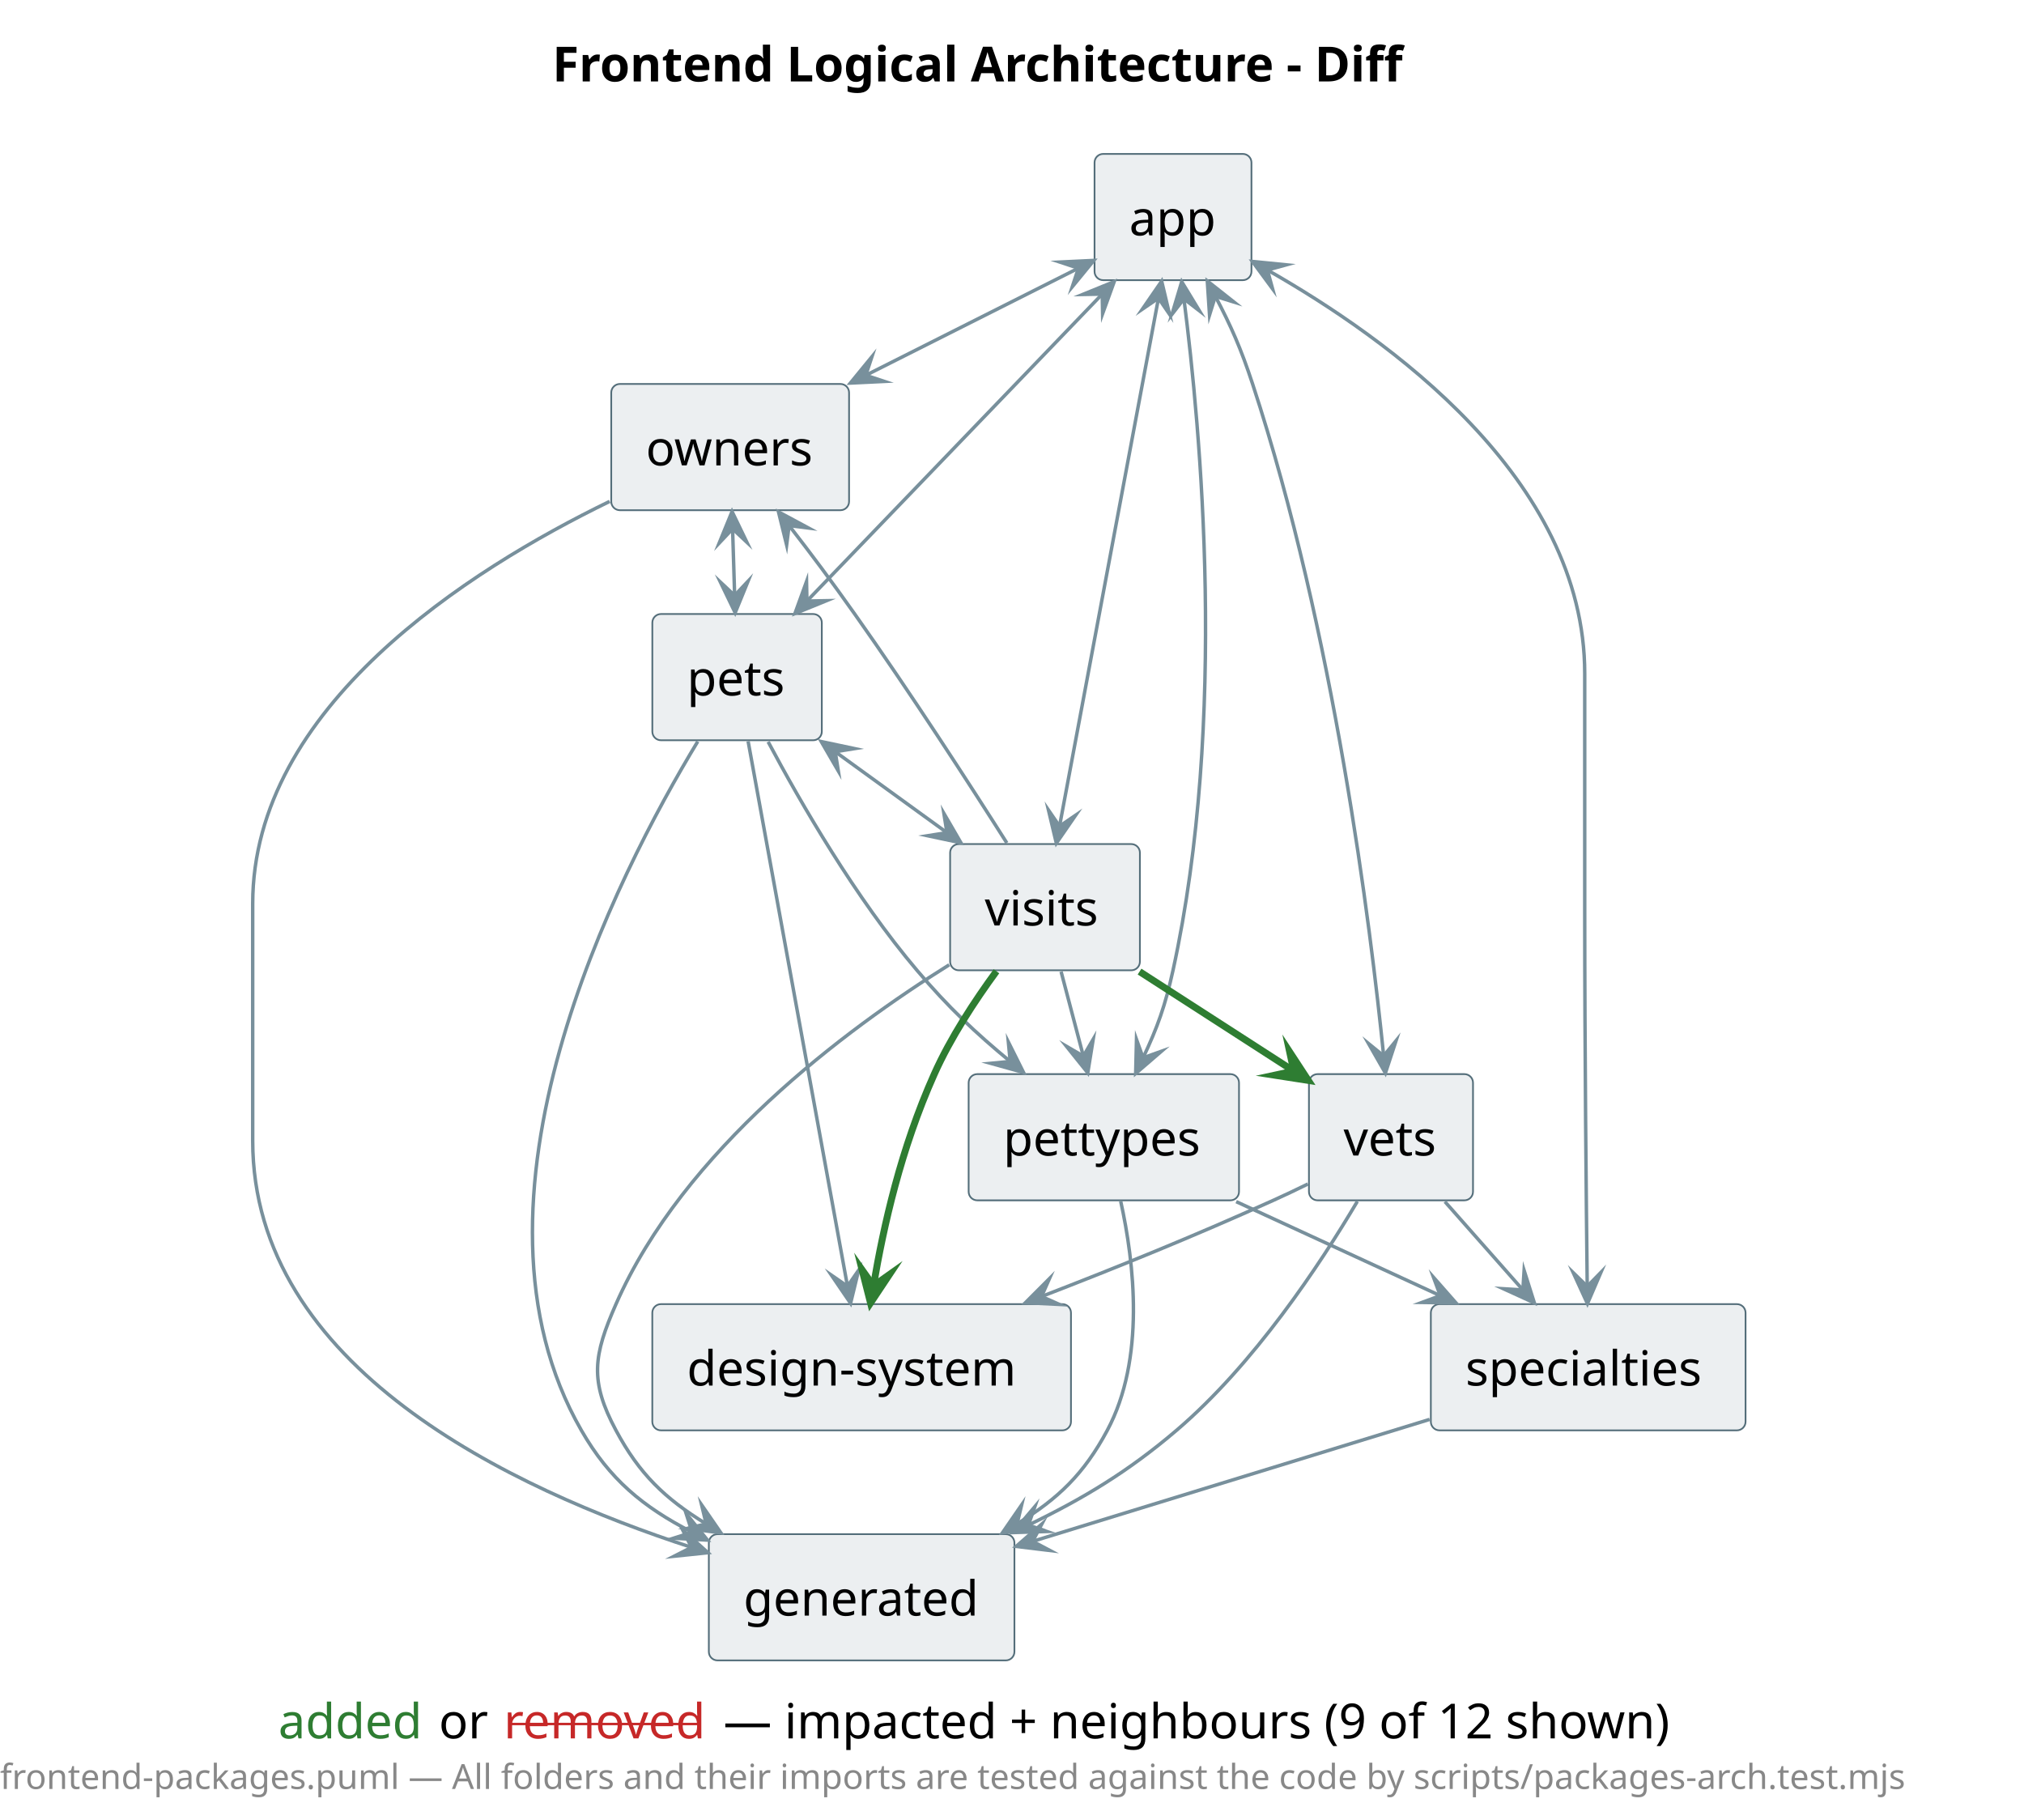
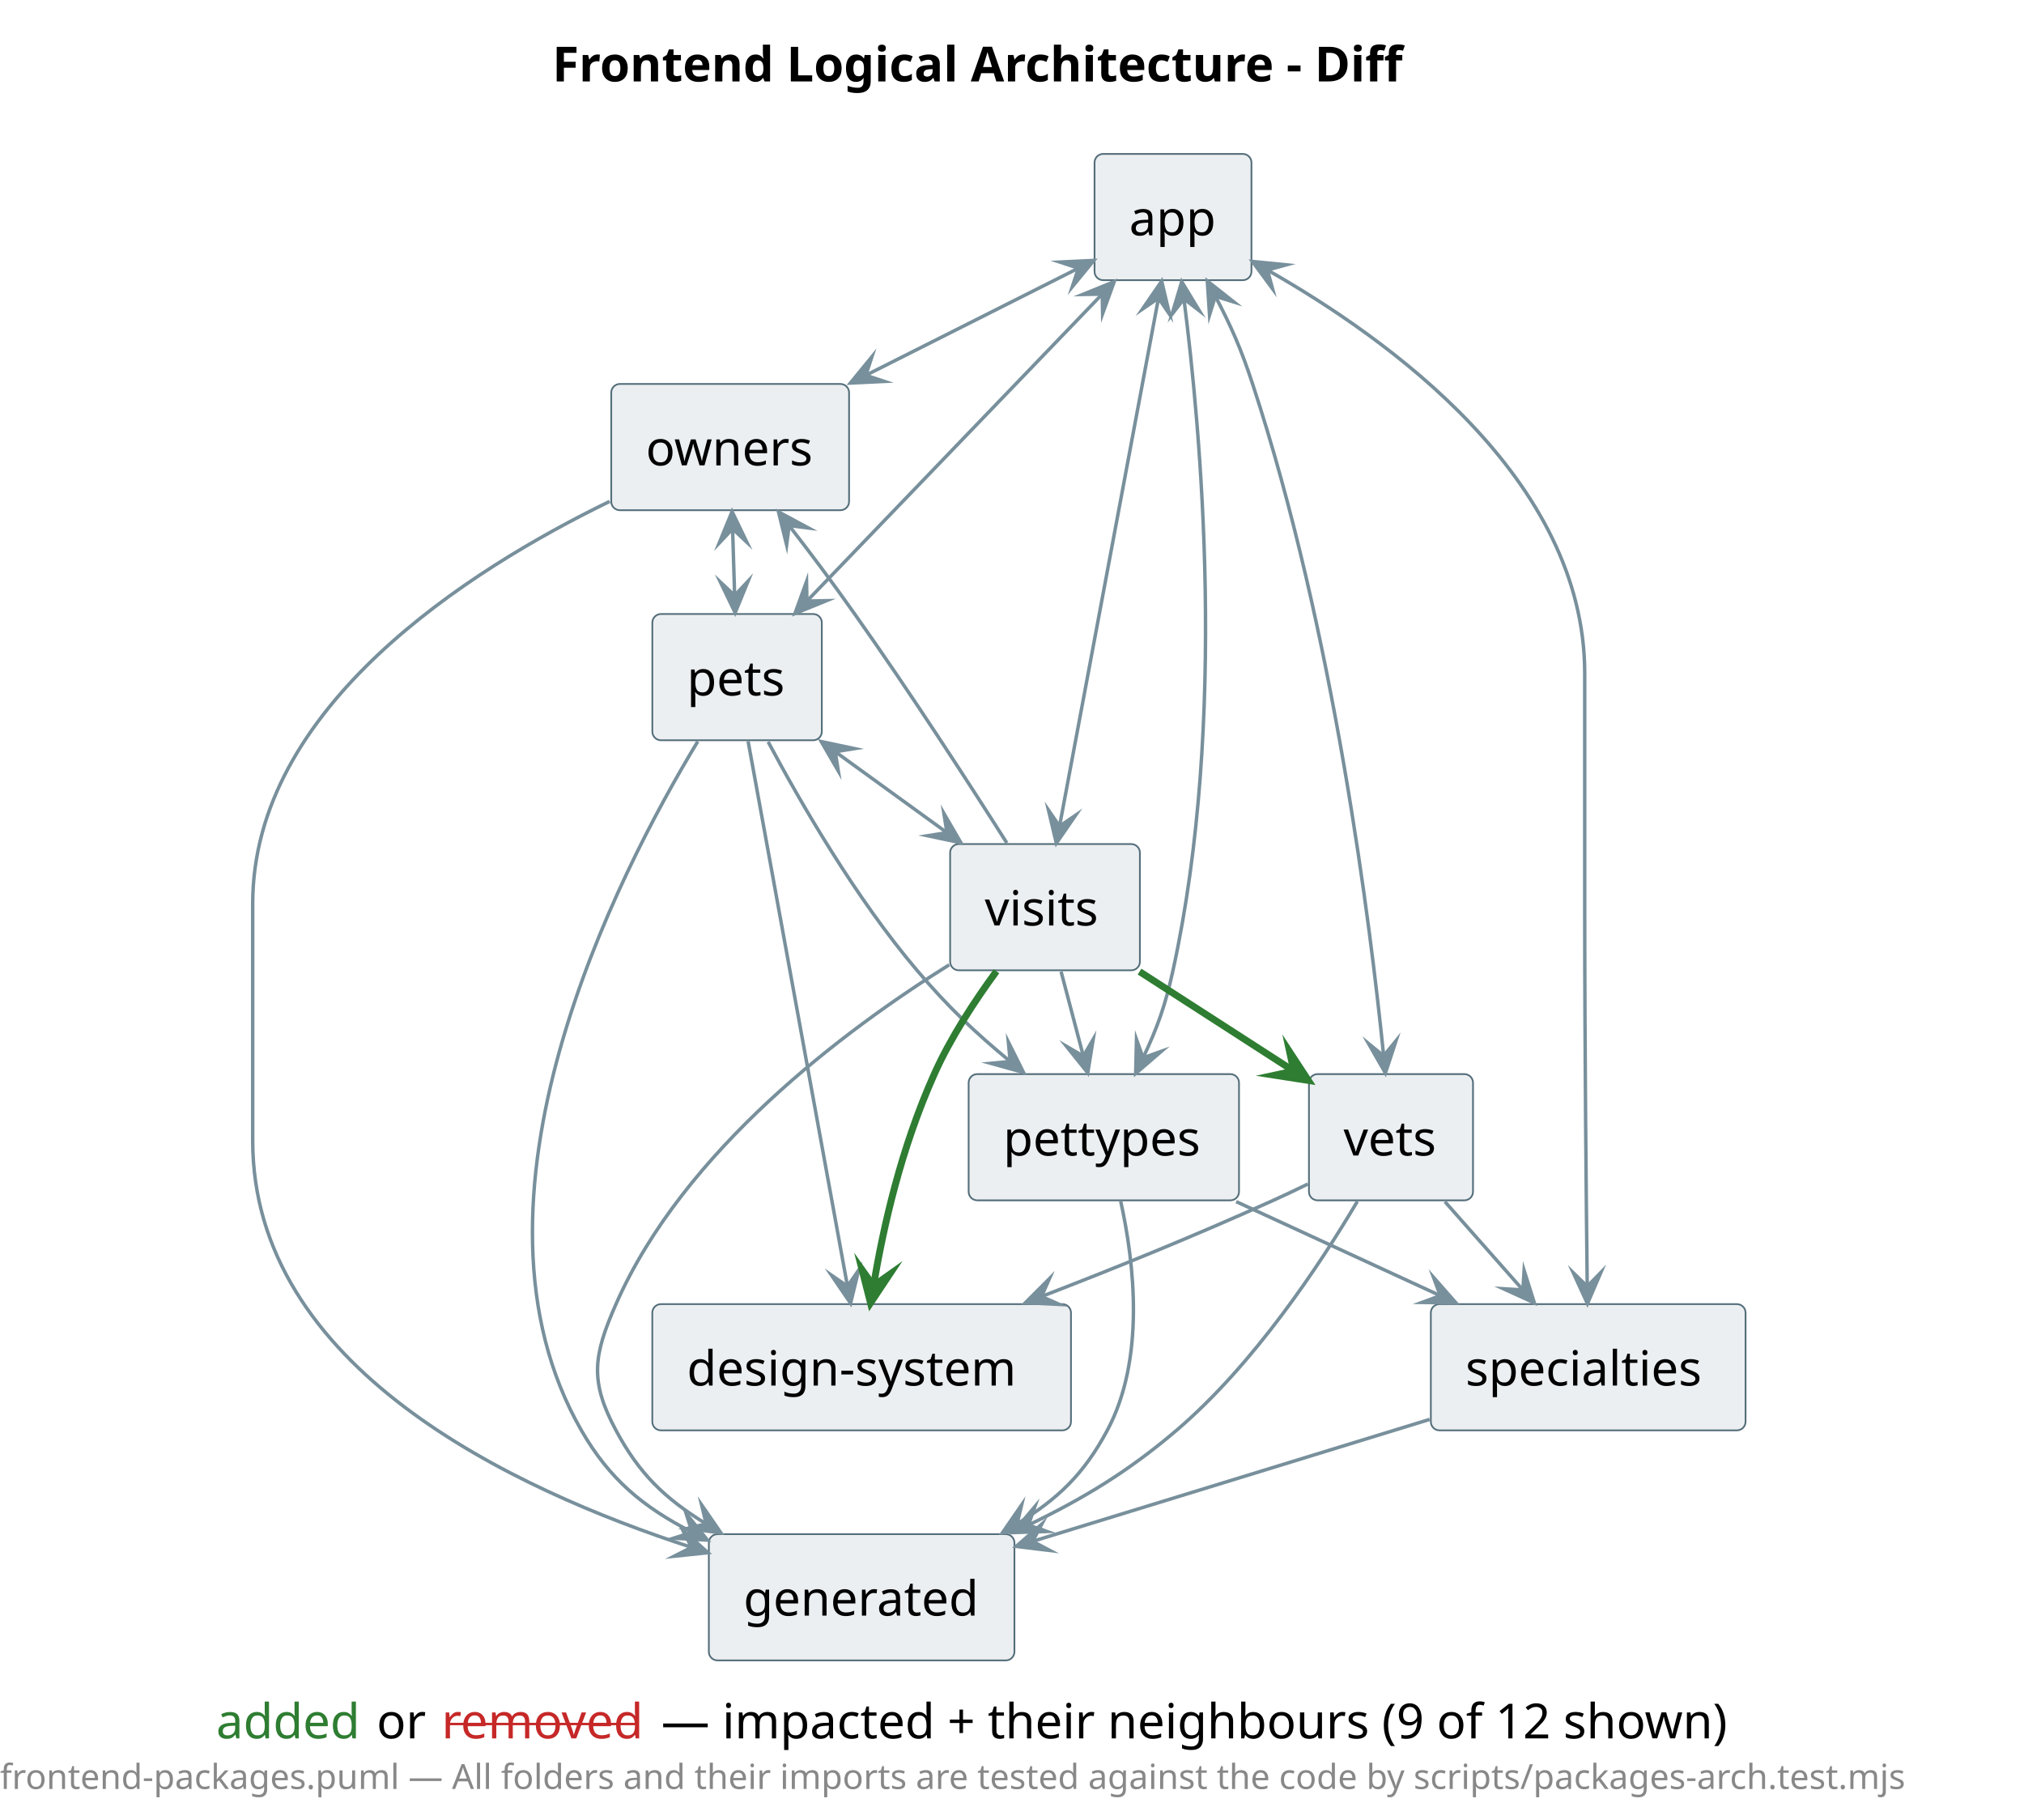
<svg xmlns="http://www.w3.org/2000/svg" version="1.1" data-diagram-type="DESCRIPTION" style="width:585px;height:526px;background:#FFFFFF;" width="585px" height="526px" viewBox="0 0 585 526" zoomAndPan="magnify" preserveAspectRatio="none" contentStyleType="text/css">
  <defs />
  <g font-family="sans-serif" lengthAdjust="spacing">
    <g class="title" data-source-line="3">
      <text x="159.636" y="23.535" fill="#000" font-size="14" textLength="259.287" font-weight="700">Frontend Logical Architecture - Diff</text>
    </g>
    <g class="entity" data-qualified-name="app" id="ent0001" data-source-line="26">
      <rect x="316.358" y="44.488" width="45.354" height="36.488" fill="#ECEFF1" style="stroke:#546E7A;stroke-width:0.5;" rx="2.5" ry="2.5" />
      <text x="326.358" y="68.023" fill="#000" font-size="14" textLength="25.354">app</text>
    </g>
    <g class="entity" data-qualified-name="owners" id="ent0002" data-source-line="27">
      <rect x="176.668" y="110.978" width="68.74" height="36.488" fill="#ECEFF1" style="stroke:#546E7A;stroke-width:0.5;" rx="2.5" ry="2.5" />
      <text x="186.668" y="134.513" fill="#000" font-size="14" textLength="48.74">owners</text>
    </g>
    <g class="entity" data-qualified-name="vets" id="ent0003" data-source-line="28">
      <rect x="378.328" y="310.448" width="47.419" height="36.488" fill="#ECEFF1" style="stroke:#546E7A;stroke-width:0.5;" rx="2.5" ry="2.5" />
      <text x="388.328" y="333.983" fill="#000" font-size="14" textLength="27.419">vets</text>
    </g>
    <g class="entity" data-qualified-name="pets" id="ent0004" data-source-line="29">
      <rect x="188.548" y="177.468" width="48.984" height="36.488" fill="#ECEFF1" style="stroke:#546E7A;stroke-width:0.5;" rx="2.5" ry="2.5" />
      <text x="198.548" y="201.003" fill="#000" font-size="14" textLength="28.984">pets</text>
    </g>
    <g class="entity" data-qualified-name="visits" id="ent0005" data-source-line="30">
      <rect x="274.618" y="243.958" width="54.85" height="36.488" fill="#ECEFF1" style="stroke:#546E7A;stroke-width:0.5;" rx="2.5" ry="2.5" />
      <text x="284.618" y="267.493" fill="#000" font-size="14" textLength="34.85">visits</text>
    </g>
    <g class="entity" data-qualified-name="pettypes" id="ent0006" data-source-line="31">
      <rect x="279.968" y="310.448" width="78.146" height="36.488" fill="#ECEFF1" style="stroke:#546E7A;stroke-width:0.5;" rx="2.5" ry="2.5" />
      <text x="289.968" y="333.983" fill="#000" font-size="14" textLength="58.146">pettypes</text>
    </g>
    <g class="entity" data-qualified-name="specialties" id="ent0007" data-source-line="32">
      <rect x="413.558" y="376.928" width="90.964" height="36.488" fill="#ECEFF1" style="stroke:#546E7A;stroke-width:0.5;" rx="2.5" ry="2.5" />
      <text x="423.558" y="400.463" fill="#000" font-size="14" textLength="70.964">specialties</text>
    </g>
    <g class="entity" data-qualified-name="design-system" id="ent0008" data-source-line="33">
      <rect x="188.538" y="376.928" width="121.008" height="36.488" fill="#ECEFF1" style="stroke:#546E7A;stroke-width:0.5;" rx="2.5" ry="2.5" />
      <text x="198.538" y="400.463" fill="#000" font-size="14" textLength="101.008">design-system</text>
    </g>
    <g class="entity" data-qualified-name="generated" id="ent0009" data-source-line="34">
      <rect x="204.878" y="443.418" width="88.325" height="36.488" fill="#ECEFF1" style="stroke:#546E7A;stroke-width:0.5;" rx="2.5" ry="2.5" />
      <text x="214.878" y="466.953" fill="#000" font-size="14" textLength="68.325">generated</text>
    </g>
    <g class="link" data-entity-1="ent0001" data-entity-2="ent0002" id="lnk10" data-source-line="36" data-link-type="dependency">
      <path d="M311.692,77.517 C292.132,87.367 272.613,97.199 250.243,108.469" style="stroke:#78909C;stroke-width:1;" fill="none" id="app-owners" />
      <polygon points="316.158,75.268,306.32,75.744,311.692,77.517,309.919,82.889,316.158,75.268" fill="#78909C" style="stroke:#78909C;stroke-width:1;stroke-linejoin:miter;stroke-miterlimit:10;" />
      <polygon points="245.778,110.718,255.615,110.241,250.243,108.469,252.016,103.097,245.778,110.718" fill="#78909C" style="stroke:#78909C;stroke-width:1;stroke-linejoin:miter;stroke-miterlimit:10;" />
    </g>
    <g class="link" data-entity-1="ent0001" data-entity-2="ent0004" id="lnk11" data-source-line="37" data-link-type="dependency">
      <path d="M318.581,85.001 C294.391,110.141 257.265,148.746 233.225,173.726" style="stroke:#78909C;stroke-width:1;" fill="none" id="app-pets" />
      <polygon points="322.048,81.398,312.925,85.11,318.581,85.001,318.69,90.657,322.048,81.398" fill="#78909C" style="stroke:#78909C;stroke-width:1;stroke-linejoin:miter;stroke-miterlimit:10;" />
      <polygon points="229.758,177.328,238.881,173.617,233.225,173.726,233.116,168.07,229.758,177.328" fill="#78909C" style="stroke:#78909C;stroke-width:1;stroke-linejoin:miter;stroke-miterlimit:10;" />
    </g>
    <g class="link" data-entity-1="ent0001" data-entity-2="ent0005" id="lnk12" data-source-line="38" data-link-type="dependency">
      <path d="M334.837,86.173 C327.817,123.643 313.248,201.364 306.238,238.804" style="stroke:#78909C;stroke-width:1;" fill="none" id="app-visits" />
      <polygon points="335.758,81.258,330.169,89.368,334.837,86.173,338.032,90.841,335.758,81.258" fill="#78909C" style="stroke:#78909C;stroke-width:1;stroke-linejoin:miter;stroke-miterlimit:10;" />
      <polygon points="305.318,243.718,310.906,235.608,306.238,238.804,303.042,234.136,305.318,243.718" fill="#78909C" style="stroke:#78909C;stroke-width:1;stroke-linejoin:miter;stroke-miterlimit:10;" />
    </g>
    <g class="link" data-entity-1="ent0001" data-entity-2="ent0003" id="lnk13" data-source-line="39" data-link-type="dependency">
      <path d="M351.275,85.634 C355.855,94.344 358.678,100.748 362.038,110.978 C385.648,182.758 396.134,267.794 399.924,305.184" style="stroke:#78909C;stroke-width:1;" fill="none" id="app-vets" />
      <polygon points="348.948,81.208,349.596,91.036,351.275,85.634,356.677,87.312,348.948,81.208" fill="#78909C" style="stroke:#78909C;stroke-width:1;stroke-linejoin:miter;stroke-miterlimit:10;" />
      <polygon points="400.428,310.158,403.5,300.801,399.924,305.184,395.541,301.608,400.428,310.158" fill="#78909C" style="stroke:#78909C;stroke-width:1;stroke-linejoin:miter;stroke-miterlimit:10;" />
    </g>
    <g class="link" data-entity-1="ent0001" data-entity-2="ent0006" id="lnk14" data-source-line="40" data-link-type="dependency">
      <path d="M342.193,86.378 C346.973,123.698 354.868,208.038 339.038,280.448 C336.788,290.708 334.506,297.028 330.386,305.738" style="stroke:#78909C;stroke-width:1;" fill="none" id="app-pettypes" />
      <polygon points="341.558,81.418,338.734,90.854,342.193,86.378,346.669,89.837,341.558,81.418" fill="#78909C" style="stroke:#78909C;stroke-width:1;stroke-linejoin:miter;stroke-miterlimit:10;" />
      <polygon points="328.248,310.258,335.712,303.833,330.386,305.738,328.48,300.412,328.248,310.258" fill="#78909C" style="stroke:#78909C;stroke-width:1;stroke-linejoin:miter;stroke-miterlimit:10;" />
    </g>
    <g class="link" data-entity-1="ent0001" data-entity-2="ent0007" id="lnk15" data-source-line="41" data-link-type="dependency">
      <path d="M366.323,78.041 C400.903,97.721 458.038,138.178 458.038,194.708 C458.038,194.708 458.038,194.708 458.038,263.198 C458.038,303.898 458.47,346.719 458.76,371.799" style="stroke:#78909C;stroke-width:1;" fill="none" id="app-specialties" />
      <polygon points="361.978,75.568,367.821,83.496,366.323,78.041,371.778,76.543,361.978,75.568" fill="#78909C" style="stroke:#78909C;stroke-width:1;stroke-linejoin:miter;stroke-miterlimit:10;" />
      <polygon points="458.818,376.798,462.714,367.753,458.76,371.799,454.714,367.845,458.818,376.798" fill="#78909C" style="stroke:#78909C;stroke-width:1;stroke-linejoin:miter;stroke-miterlimit:10;" />
    </g>
    <g class="link" data-entity-1="ent0002" data-entity-2="ent0004" id="lnk16" data-source-line="42" data-link-type="dependency">
      <path d="M211.742,152.846 C212.022,161.946 212.054,163.021 212.334,172.111" style="stroke:#78909C;stroke-width:1;" fill="none" id="owners-pets" />
      <polygon points="211.588,147.848,207.867,156.967,211.742,152.846,215.863,156.721,211.588,147.848" fill="#78909C" style="stroke:#78909C;stroke-width:1;stroke-linejoin:miter;stroke-miterlimit:10;" />
      <polygon points="212.488,177.108,216.209,167.989,212.334,172.111,208.213,168.236,212.488,177.108" fill="#78909C" style="stroke:#78909C;stroke-width:1;stroke-linejoin:miter;stroke-miterlimit:10;" />
    </g>
    <g class="link" data-entity-1="ent0004" data-entity-2="ent0005" id="lnk17" data-source-line="43" data-link-type="dependency">
      <path d="M241.407,217.262 C253.967,226.362 261.15,231.563 273.7,240.663" style="stroke:#78909C;stroke-width:1;" fill="none" id="pets-visits" />
      <polygon points="237.358,214.328,242.299,222.848,241.407,217.262,246.993,216.37,237.358,214.328" fill="#78909C" style="stroke:#78909C;stroke-width:1;stroke-linejoin:miter;stroke-miterlimit:10;" />
      <polygon points="277.748,243.598,272.81,235.077,273.7,240.663,268.114,241.553,277.748,243.598" fill="#78909C" style="stroke:#78909C;stroke-width:1;stroke-linejoin:miter;stroke-miterlimit:10;" />
    </g>
    <g class="link" data-entity-1="ent0005" data-entity-2="ent0002" id="lnk18" data-source-line="44" data-link-type="dependency">
      <path d="M291.008,243.638 C280.148,226.528 262.918,199.898 247.038,177.468 C240.008,167.538 234.872,160.67 228.072,151.9" style="stroke:#78909C;stroke-width:1;" fill="none" id="visits-to-owners" />
      <polygon points="225.008,147.948,227.362,157.512,228.072,151.9,233.684,152.61,225.008,147.948" fill="#78909C" style="stroke:#78909C;stroke-width:1;stroke-linejoin:miter;stroke-miterlimit:10;" />
    </g>
    <g class="link" data-entity-1="ent0004" data-entity-2="ent0006" id="lnk19" data-source-line="45" data-link-type="dependency">
      <path d="M222.018,214.398 C231.438,232.078 247.318,259.568 265.038,280.448 C274.148,291.178 281.882,298.455 291.982,306.795" style="stroke:#78909C;stroke-width:1;" fill="none" id="pets-to-pettypes" />
      <polygon points="295.838,309.978,291.445,301.163,291.982,306.795,286.351,307.332,295.838,309.978" fill="#78909C" style="stroke:#78909C;stroke-width:1;stroke-linejoin:miter;stroke-miterlimit:10;" />
    </g>
    <g class="link" data-entity-1="ent0005" data-entity-2="ent0006" id="lnk20" data-source-line="46" data-link-type="dependency">
      <path d="M306.688,280.818 C309.078,289.918 310.723,296.154 313.123,305.254" style="stroke:#78909C;stroke-width:1;" fill="none" id="visits-to-pettypes" />
      <polygon points="314.398,310.088,315.97,300.366,313.123,305.254,308.235,302.406,314.398,310.088" fill="#78909C" style="stroke:#78909C;stroke-width:1;stroke-linejoin:miter;stroke-miterlimit:10;" />
    </g>
    <g class="link" data-entity-1="ent0005" data-entity-2="ent0003" id="lnk21" data-source-line="47" data-link-type="dependency">
      <path d="M329.368,280.818 C344.628,290.668 359.276,300.109 373.946,309.569" style="stroke:#2E7D32;stroke-width:2;" fill="none" id="visits-to-vets" />
      <polygon points="378.148,312.278,372.752,304.039,373.946,309.569,368.416,310.762,378.148,312.278" fill="#2E7D32" style="stroke:#2E7D32;stroke-width:2;stroke-linejoin:miter;stroke-miterlimit:10;" />
    </g>
    <g class="link" data-entity-1="ent0006" data-entity-2="ent0007" id="lnk22" data-source-line="48" data-link-type="dependency">
      <path d="M357.298,347.308 C377.048,356.408 396.537,365.386 416.287,374.486" style="stroke:#78909C;stroke-width:1;" fill="none" id="pettypes-to-specialties" />
      <polygon points="420.828,376.578,414.328,369.179,416.287,374.486,410.98,376.445,420.828,376.578" fill="#78909C" style="stroke:#78909C;stroke-width:1;stroke-linejoin:miter;stroke-miterlimit:10;" />
    </g>
    <g class="link" data-entity-1="ent0003" data-entity-2="ent0007" id="lnk23" data-source-line="49" data-link-type="dependency">
      <path d="M417.618,347.308 C425.658,356.408 432.127,363.731 440.167,372.831" style="stroke:#78909C;stroke-width:1;" fill="none" id="vets-to-specialties" />
      <polygon points="443.478,376.578,440.516,367.185,440.167,372.831,434.521,372.482,443.478,376.578" fill="#78909C" style="stroke:#78909C;stroke-width:1;stroke-linejoin:miter;stroke-miterlimit:10;" />
    </g>
    <g class="link" data-entity-1="ent0004" data-entity-2="ent0008" id="lnk24" data-source-line="50" data-link-type="dependency">
      <path d="M216.228,214.238 C223.068,251.708 238.132,334.339 244.952,371.769" style="stroke:#78909C;stroke-width:1;" fill="none" id="pets-to-design-system" />
      <polygon points="245.848,376.688,248.17,367.117,244.952,371.769,240.299,368.551,245.848,376.688" fill="#78909C" style="stroke:#78909C;stroke-width:1;stroke-linejoin:miter;stroke-miterlimit:10;" />
    </g>
    <g class="link" data-entity-1="ent0003" data-entity-2="ent0008" id="lnk25" data-source-line="51" data-link-type="dependency">
      <path d="M378.028,342.208 C374.688,343.848 371.298,345.458 368.038,346.928 C344.738,357.438 323.022,366.237 301.032,374.727" style="stroke:#78909C;stroke-width:1;" fill="none" id="vets-to-design-system" />
      <polygon points="296.368,376.528,306.205,377.018,301.032,374.727,303.323,369.555,296.368,376.528" fill="#78909C" style="stroke:#78909C;stroke-width:1;stroke-linejoin:miter;stroke-miterlimit:10;" />
    </g>
    <g class="link" data-entity-1="ent0005" data-entity-2="ent0008" id="lnk26" data-source-line="52" data-link-type="dependency">
      <path d="M288.008,280.718 C281.738,289.268 274.728,299.948 270.038,310.448 C260.308,332.198 255.408,354.299 252.448,371.659" style="stroke:#2E7D32;stroke-width:2;" fill="none" id="visits-to-design-system" />
      <polygon points="251.608,376.588,257.064,368.389,252.448,371.659,249.177,367.044,251.608,376.588" fill="#2E7D32" style="stroke:#2E7D32;stroke-width:2;stroke-linejoin:miter;stroke-miterlimit:10;" />
    </g>
    <g class="link" data-entity-1="ent0002" data-entity-2="ent0009" id="lnk27" data-source-line="53" data-link-type="dependency">
      <path d="M176.218,144.918 C135.338,164.788 73.038,204.388 73.038,261.198 C73.038,261.198 73.038,261.198 73.038,329.688 C73.038,395.198 147.733,430.261 199.873,447.231" style="stroke:#78909C;stroke-width:1;" fill="none" id="owners-to-generated" />
      <polygon points="204.628,448.778,197.308,442.189,199.873,447.231,194.832,449.796,204.628,448.778" fill="#78909C" style="stroke:#78909C;stroke-width:1;stroke-linejoin:miter;stroke-miterlimit:10;" />
    </g>
    <g class="link" data-entity-1="ent0004" data-entity-2="ent0009" id="lnk28" data-source-line="54" data-link-type="dependency">
      <path d="M201.678,214.298 C178.268,252.948 129.948,347.108 168.038,413.418 C176.148,427.538 185.83,435.555 200.05,442.855" style="stroke:#78909C;stroke-width:1;" fill="none" id="pets-to-generated" />
      <polygon points="204.498,445.138,198.318,437.47,200.05,442.855,194.664,444.586,204.498,445.138" fill="#78909C" style="stroke:#78909C;stroke-width:1;stroke-linejoin:miter;stroke-miterlimit:10;" />
    </g>
    <g class="link" data-entity-1="ent0005" data-entity-2="ent0009" id="lnk29" data-source-line="55" data-link-type="dependency">
      <path d="M274.348,278.858 C244.178,297.688 197.618,332.408 178.038,376.928 C171.508,391.778 170.378,399.128 178.038,413.418 C184.748,425.948 192.143,433.118 204.103,440.438" style="stroke:#78909C;stroke-width:1;" fill="none" id="visits-to-generated" />
      <polygon points="208.368,443.048,202.78,434.938,204.103,440.438,198.603,441.762,208.368,443.048" fill="#78909C" style="stroke:#78909C;stroke-width:1;stroke-linejoin:miter;stroke-miterlimit:10;" />
    </g>
    <g class="link" data-entity-1="ent0006" data-entity-2="ent0009" id="lnk30" data-source-line="56" data-link-type="dependency">
      <path d="M323.918,347.198 C327.848,364.988 331.088,392.788 320.038,413.418 C313.328,425.948 305.932,433.118 293.972,440.438" style="stroke:#78909C;stroke-width:1;" fill="none" id="pettypes-to-generated" />
      <polygon points="289.708,443.048,299.472,441.762,293.972,440.438,295.296,434.938,289.708,443.048" fill="#78909C" style="stroke:#78909C;stroke-width:1;stroke-linejoin:miter;stroke-miterlimit:10;" />
    </g>
    <g class="link" data-entity-1="ent0007" data-entity-2="ent0009" id="lnk31" data-source-line="57" data-link-type="dependency">
      <path d="M413.208,410.248 C377.728,421.148 333.647,434.68 298.467,445.49" style="stroke:#78909C;stroke-width:1;" fill="none" id="specialties-to-generated" />
      <polygon points="293.688,446.958,303.466,448.138,298.467,445.49,301.116,440.491,293.688,446.958" fill="#78909C" style="stroke:#78909C;stroke-width:1;stroke-linejoin:miter;stroke-miterlimit:10;" />
    </g>
    <g class="link" data-entity-1="ent0003" data-entity-2="ent0009" id="lnk32" data-source-line="58" data-link-type="dependency">
      <path d="M392.318,347.238 C381.468,365.568 362.468,394.288 340.038,413.418 C326.088,425.318 313.13,433.114 297.25,440.784" style="stroke:#78909C;stroke-width:1;" fill="none" id="vets-to-generated" />
      <polygon points="292.748,442.958,302.592,442.646,297.25,440.784,299.112,435.442,292.748,442.958" fill="#78909C" style="stroke:#78909C;stroke-width:1;stroke-linejoin:miter;stroke-miterlimit:10;" />
    </g>
    <g class="caption" data-source-line="1">
-       <text x="80.438" y="502.442" fill="#2E7D32" font-size="14" textLength="41.966">added</text>
-       <text x="126.834" y="502.442" fill="#000" font-size="14" textLength="14.328">or</text>
-       <text x="145.592" y="502.442" fill="#C62828" font-size="14" textLength="59.056" text-decoration="line-through">removed</text>
-       <text x="209.077" y="502.442" fill="#000" font-size="14" textLength="289.044">— impacted + neighbours (9 of 12 shown)</text>
+       <text x="62.474" y="502.442" fill="#2E7D32" font-size="14" textLength="41.966">added</text>
+       <text x="108.869" y="502.442" fill="#000" font-size="14" textLength="14.328">or</text>
+       <text x="127.627" y="502.442" fill="#C62828" font-size="14" textLength="59.056" text-decoration="line-through">removed</text>
+       <text x="191.112" y="502.442" fill="#000" font-size="14" textLength="324.974">— impacted + their neighbours (9 of 12 shown)</text>
    </g>
    <g class="footer" data-source-line="4">
      <text x="0" y="517.063" fill="#888" font-size="10" textLength="578.56">frontend-packages.puml — All folders and their imports are tested against the code by scripts/packages-arch.test.mjs</text>
    </g>
  </g>
</svg>
